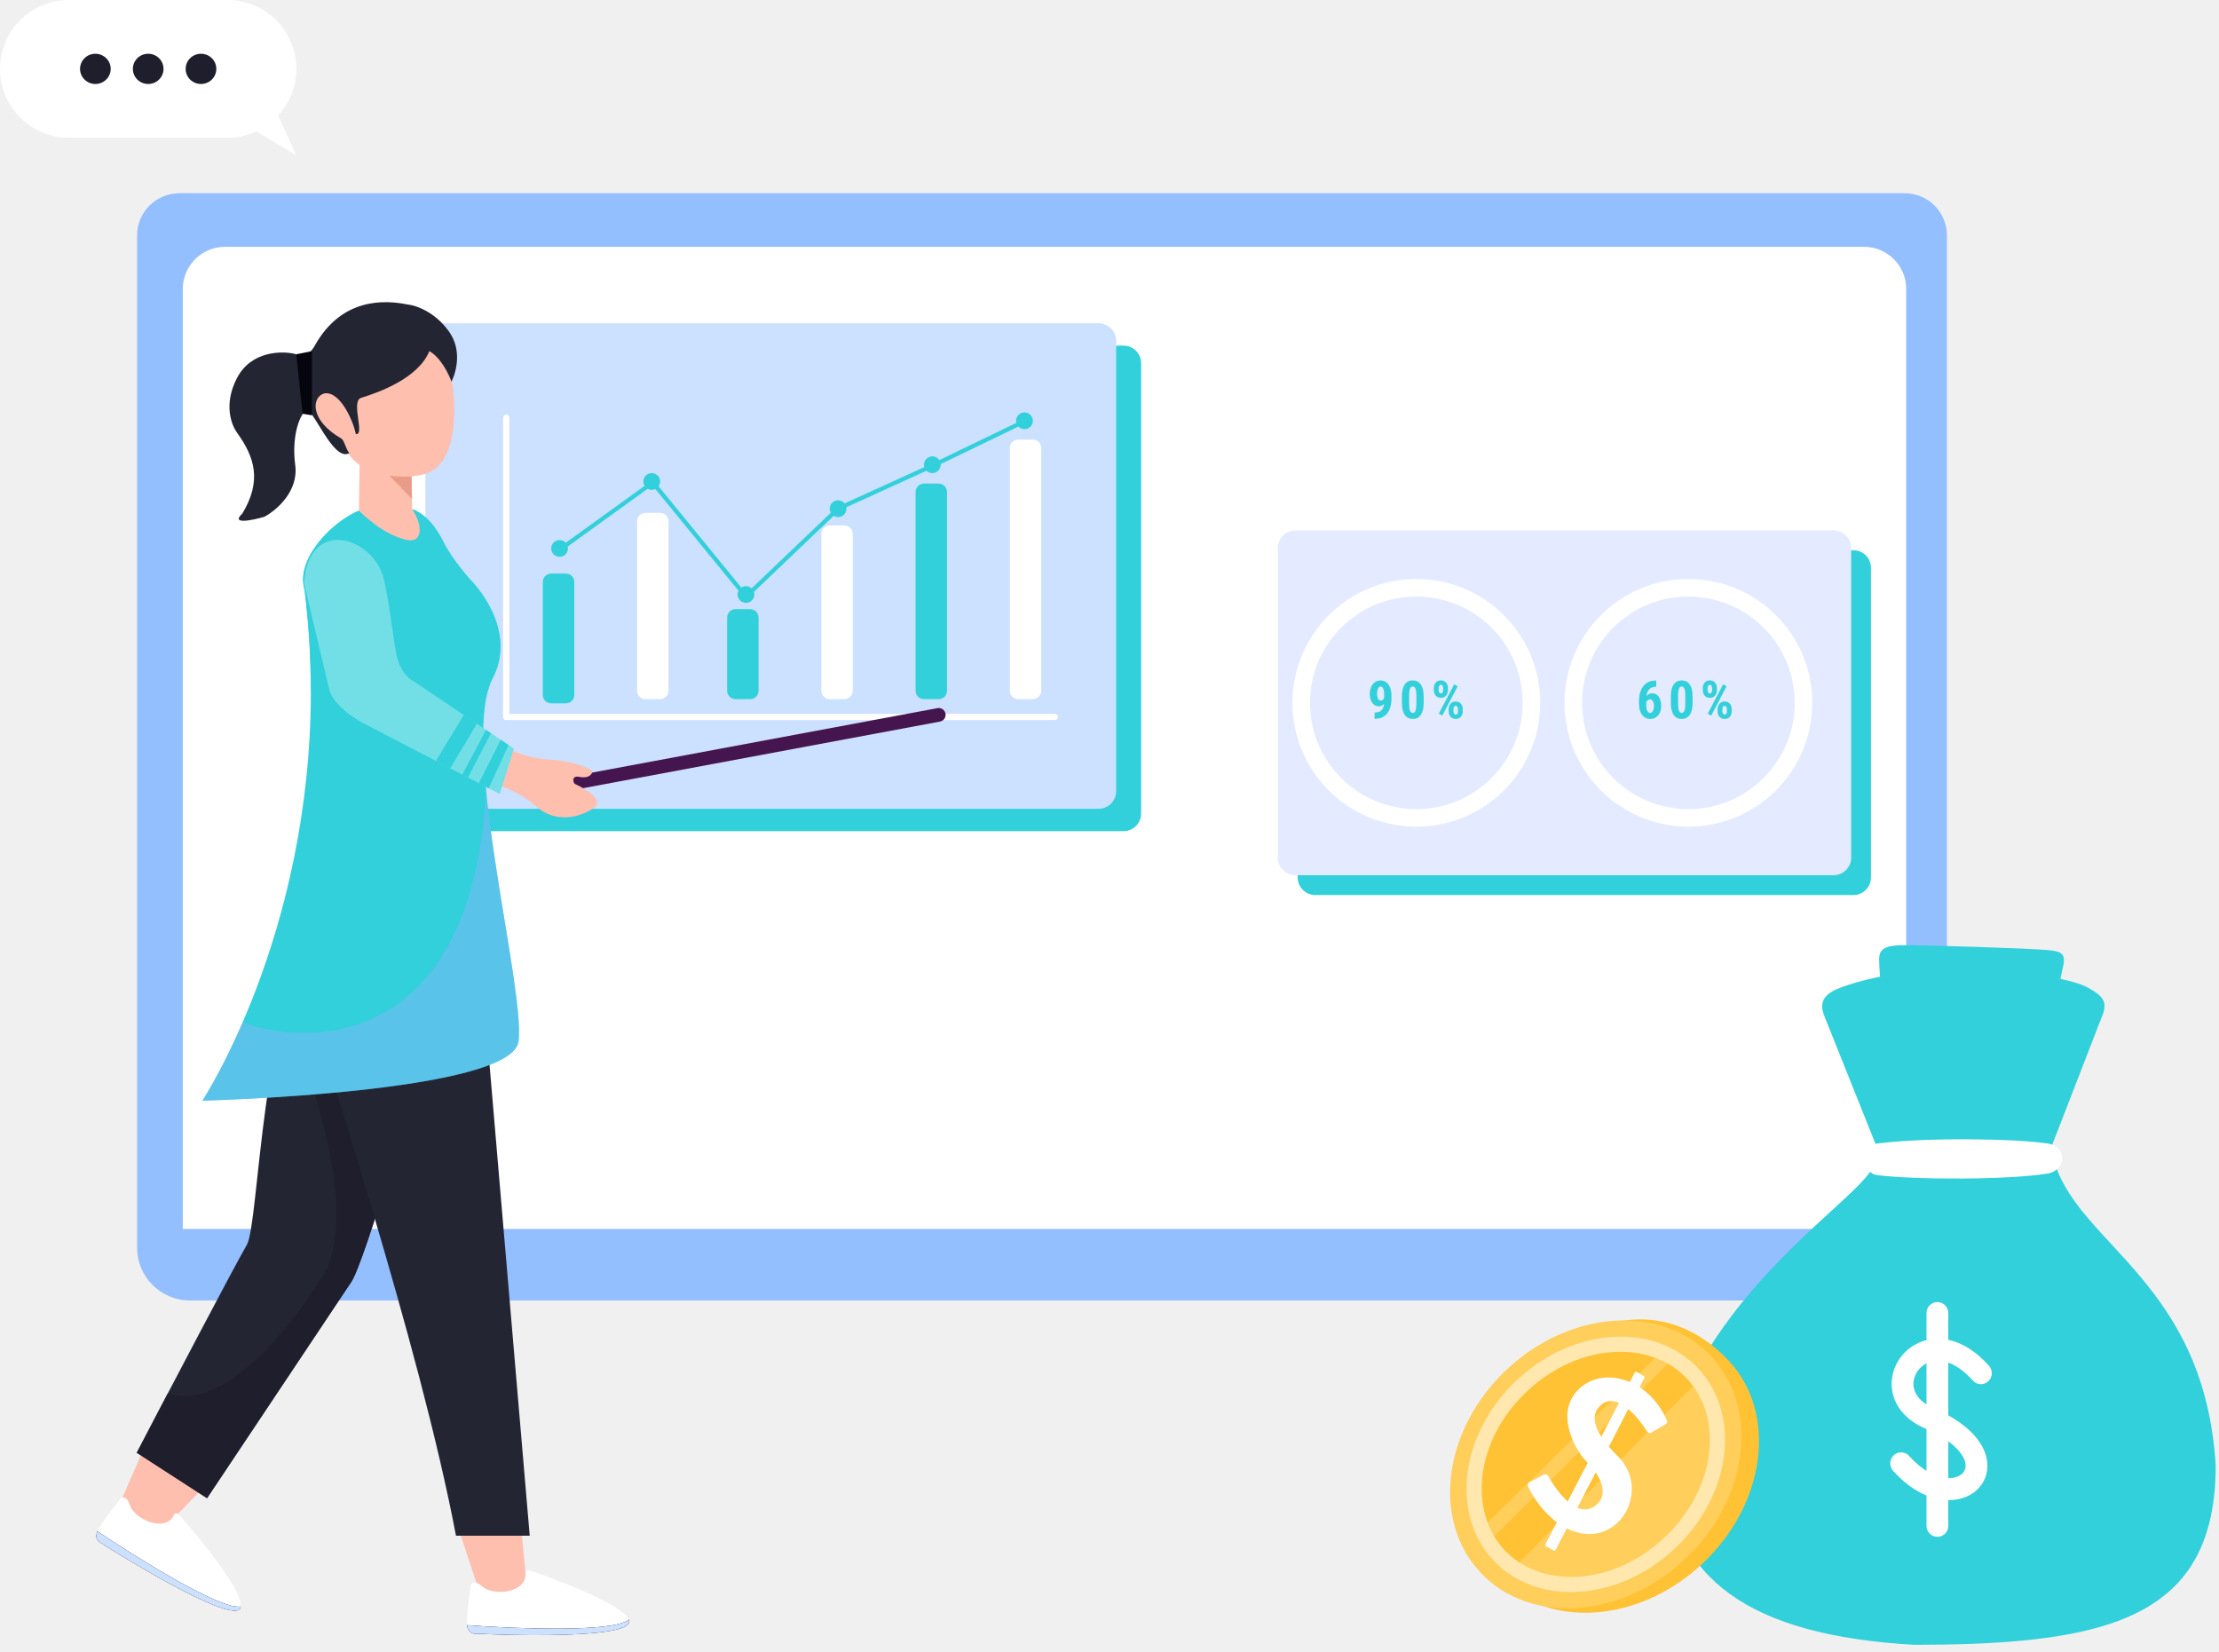
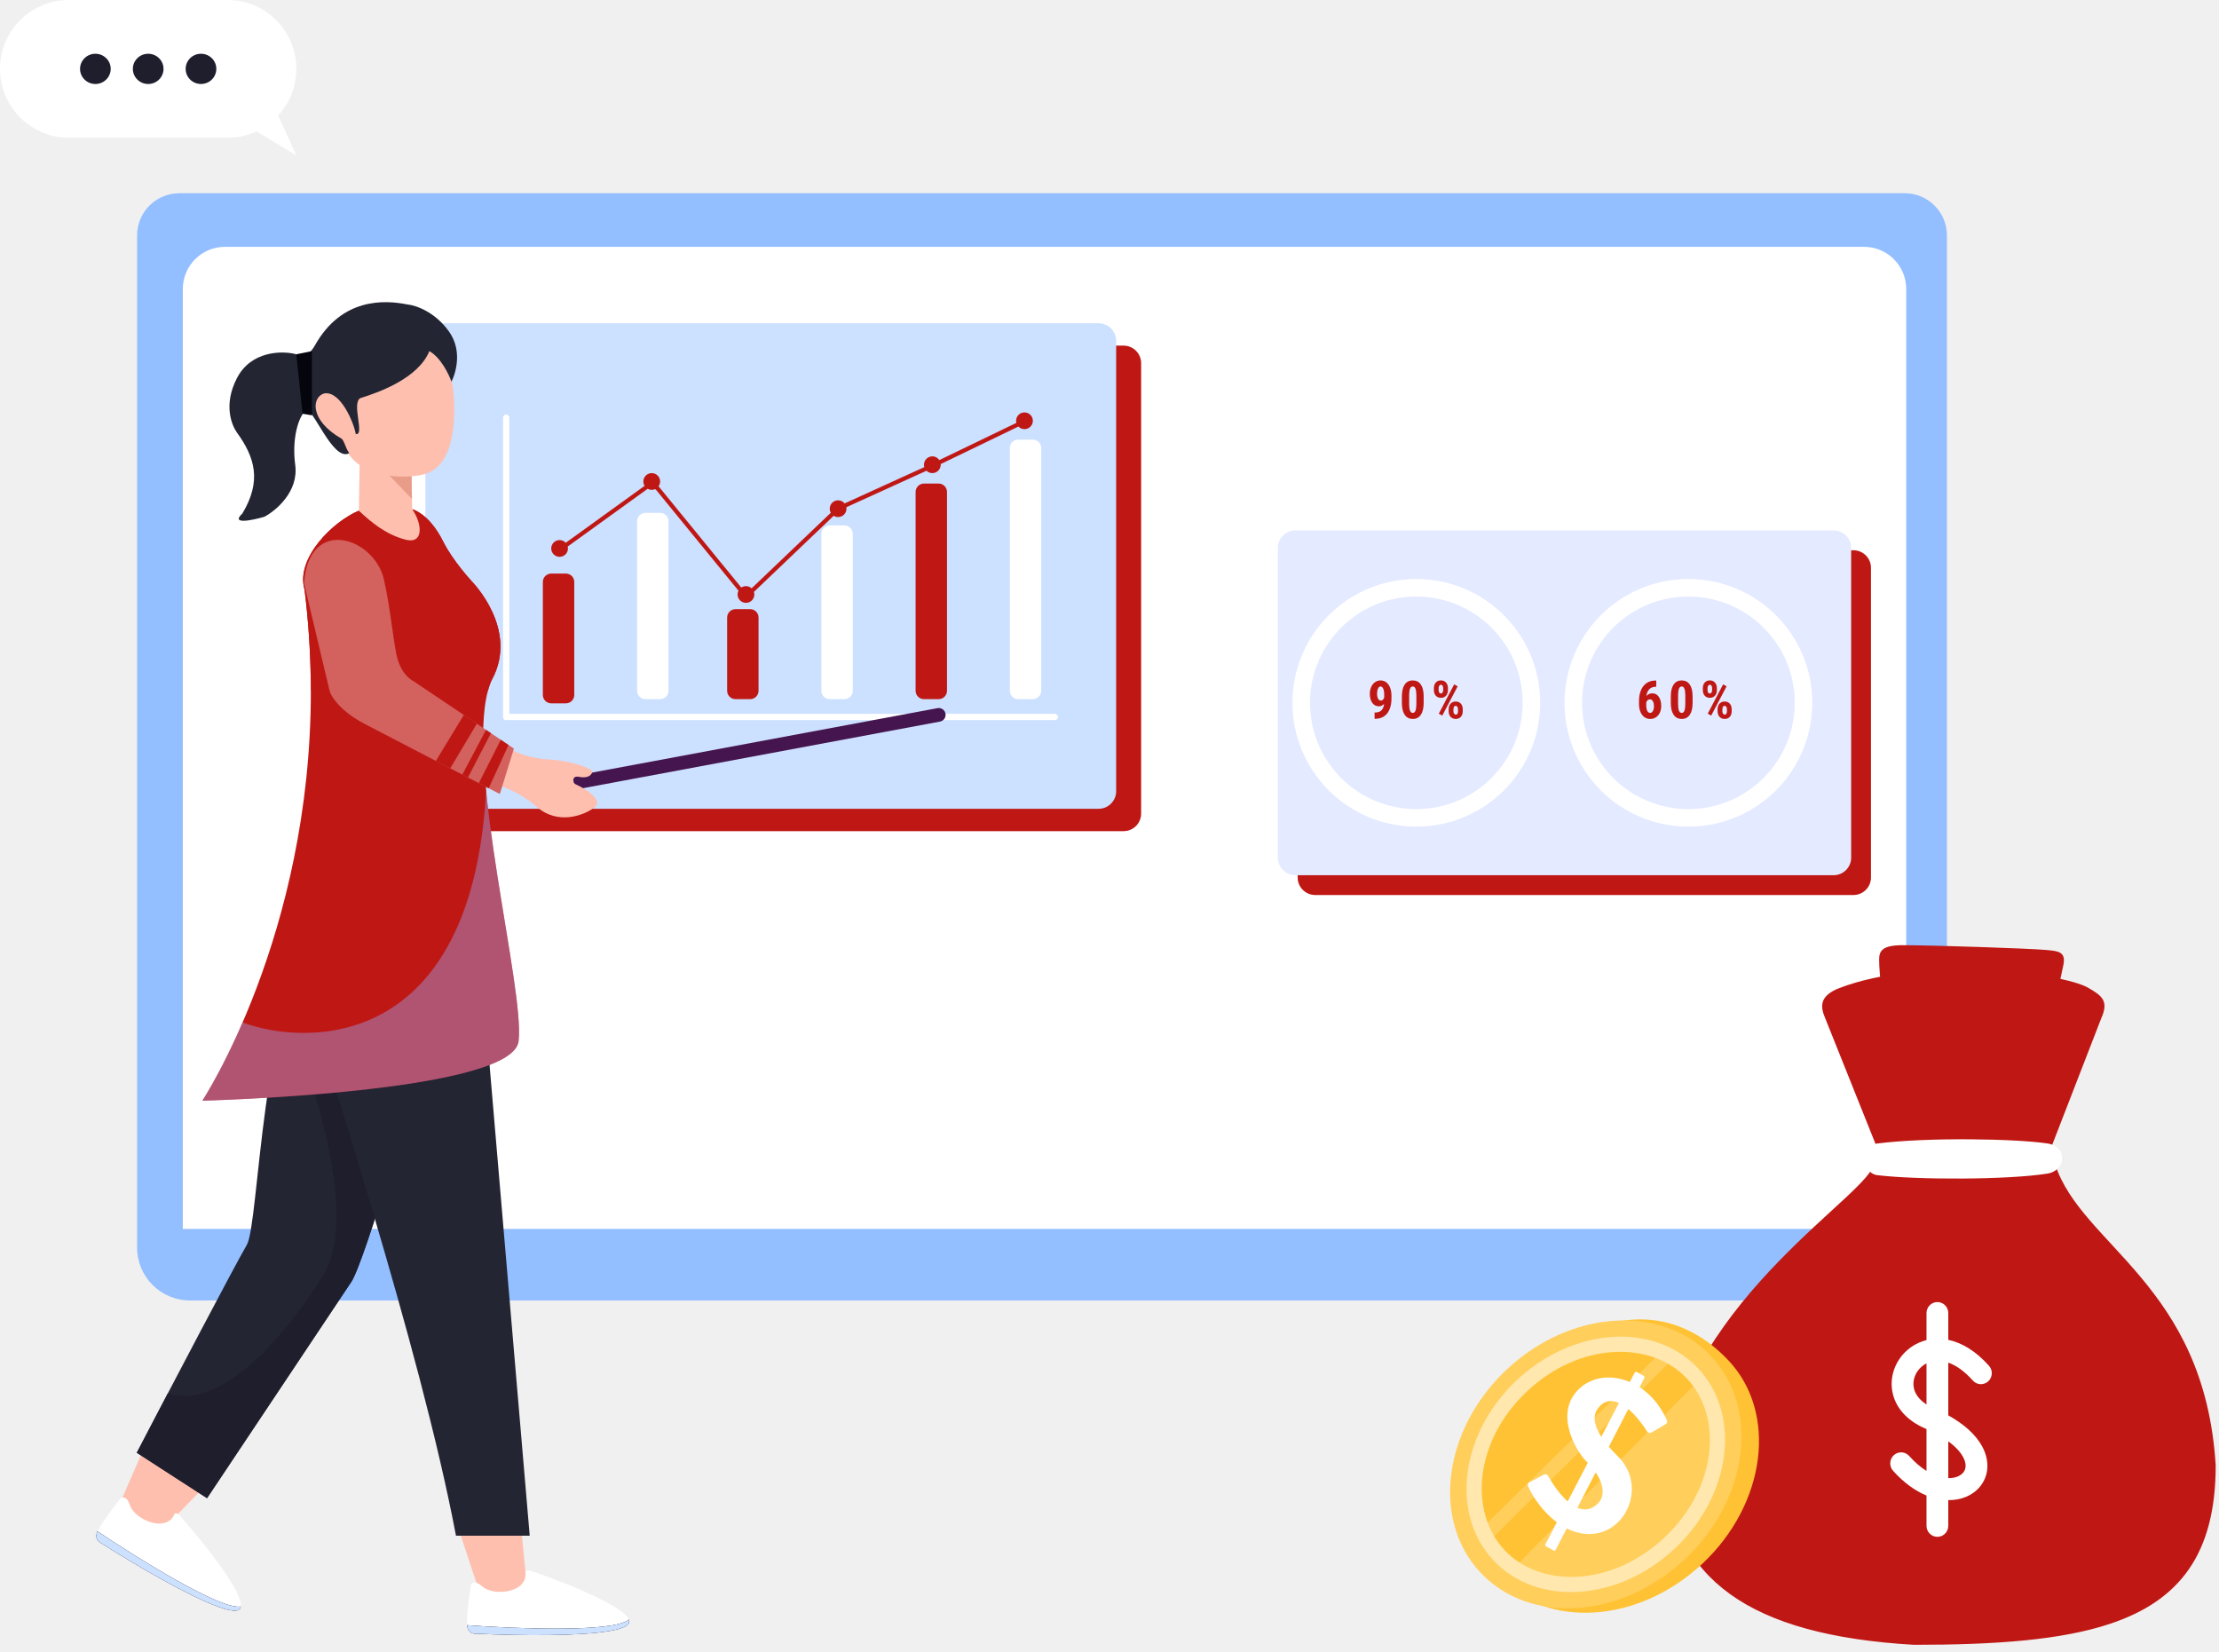
<svg xmlns="http://www.w3.org/2000/svg" width="336" height="250" viewBox="0 0 336 250" fill="none">
  <path d="M20.76 35.643C20.76 32.117 23.62 29.259 27.147 29.259H288.414C291.942 29.259 294.802 32.117 294.802 35.643V188.893C294.802 193.311 291.22 196.893 286.802 196.893H28.76C24.341 196.893 20.76 193.311 20.76 188.893V35.643Z" fill="#93BEFF" />
  <path d="M27.68 43.756C27.68 40.23 30.54 37.372 34.067 37.372H282.254C285.781 37.372 288.641 40.23 288.641 43.756V186.06H27.68V43.756Z" fill="white" />
-   <path d="M68.189 53.392C68.189 52.804 68.666 52.328 69.254 52.328H170.13C171.599 52.328 172.791 53.519 172.791 54.988V123.179C172.791 124.648 171.599 125.839 170.13 125.839H69.254C68.666 125.839 68.189 125.363 68.189 124.775V53.392Z" fill="#31D0DB" />
+   <path d="M68.189 53.392C68.189 52.804 68.666 52.328 69.254 52.328H170.13C171.599 52.328 172.791 53.519 172.791 54.988V123.179C172.791 124.648 171.599 125.839 170.13 125.839H69.254C68.666 125.839 68.189 125.363 68.189 124.775V53.392Z" fill="#BF1814" />
  <path d="M64.408 50.006C64.408 49.419 64.885 48.942 65.473 48.942H166.348C167.817 48.942 169.009 50.133 169.009 51.602V119.793C169.009 121.262 167.817 122.453 166.348 122.453H65.473C64.885 122.453 64.408 121.977 64.408 121.389V50.006Z" fill="#CCE0FF" />
  <path d="M76.173 63.232C76.173 62.97 76.386 62.757 76.648 62.757C76.911 62.757 77.124 62.97 77.124 63.232V108.547C77.124 108.81 76.911 109.023 76.648 109.023C76.386 109.023 76.173 108.81 76.173 108.547V63.232Z" fill="white" />
  <path d="M76.648 109.022C76.386 109.022 76.173 108.809 76.173 108.547C76.173 108.284 76.386 108.071 76.648 108.071H159.724C159.987 108.071 160.2 108.284 160.2 108.547C160.2 108.809 159.987 109.022 159.724 109.022H76.648Z" fill="white" />
-   <path d="M138.639 74.482C138.639 73.782 139.207 73.215 139.907 73.215H142.127C142.827 73.215 143.395 73.782 143.395 74.482V104.587C143.395 105.287 142.827 105.855 142.127 105.855H139.907C139.207 105.855 138.639 105.287 138.639 104.587V74.482Z" fill="#31D0DB" />
+   <path d="M138.639 74.482C138.639 73.782 139.207 73.215 139.907 73.215H142.127C142.827 73.215 143.395 73.782 143.395 74.482V104.587C143.395 105.287 142.827 105.855 142.127 105.855H139.907C139.207 105.855 138.639 105.287 138.639 104.587V74.482Z" fill="#BF1814" />
  <path d="M124.369 80.818C124.369 80.118 124.937 79.551 125.637 79.551H127.857C128.557 79.551 129.125 80.118 129.125 80.818V104.585C129.125 105.285 128.557 105.853 127.857 105.853H125.637C124.937 105.853 124.369 105.285 124.369 104.585V80.818Z" fill="white" />
-   <path d="M110.102 93.495C110.102 92.795 110.669 92.228 111.37 92.228H113.589C114.29 92.228 114.858 92.795 114.858 93.495V104.587C114.858 105.287 114.29 105.855 113.589 105.855H111.37C110.669 105.855 110.102 105.287 110.102 104.587V93.495Z" fill="#31D0DB" />
+   <path d="M110.102 93.495C110.102 92.795 110.669 92.228 111.37 92.228H113.589C114.29 92.228 114.858 92.795 114.858 93.495V104.587C114.858 105.287 114.29 105.855 113.589 105.855H111.37C110.669 105.855 110.102 105.287 110.102 104.587V93.495Z" fill="#BF1814" />
  <path d="M96.467 78.917C96.467 78.217 97.035 77.649 97.735 77.649H99.955C100.655 77.649 101.223 78.217 101.223 78.917V104.585C101.223 105.285 100.655 105.853 99.955 105.853H97.735C97.035 105.853 96.467 105.285 96.467 104.585V78.917Z" fill="white" />
-   <path d="M82.197 88.107C82.197 87.407 82.765 86.84 83.466 86.84H85.685C86.386 86.84 86.954 87.407 86.954 88.107V105.22C86.954 105.92 86.386 106.488 85.685 106.488H83.466C82.765 106.488 82.197 105.92 82.197 105.22V88.107Z" fill="#31D0DB" />
+   <path d="M82.197 88.107C82.197 87.407 82.765 86.84 83.466 86.84H85.685C86.386 86.84 86.954 87.407 86.954 88.107V105.22C86.954 105.92 86.386 106.488 85.685 106.488H83.466C82.765 106.488 82.197 105.92 82.197 105.22V88.107Z" fill="#BF1814" />
  <path d="M152.907 67.827C152.907 67.127 153.475 66.56 154.176 66.56H156.395C157.096 66.56 157.663 67.127 157.663 67.827V104.586C157.663 105.286 157.096 105.854 156.395 105.854H154.176C153.475 105.854 152.907 105.286 152.907 104.586V67.827Z" fill="white" />
-   <path d="M156.395 63.707C156.395 64.407 155.827 64.975 155.126 64.975C154.764 64.975 154.437 64.823 154.206 64.58L142.439 70.262C142.441 70.295 142.443 70.328 142.443 70.362C142.443 71.062 141.875 71.629 141.174 71.629C140.831 71.629 140.519 71.493 140.29 71.271L128.154 76.796C128.167 76.868 128.173 76.942 128.173 77.017C128.173 77.717 127.606 78.284 126.905 78.284C126.66 78.284 126.43 78.215 126.236 78.094L114.159 89.615C114.199 89.739 114.221 89.871 114.221 90.009C114.221 90.709 113.653 91.276 112.953 91.276C112.253 91.276 111.685 90.709 111.685 90.009C111.685 89.803 111.734 89.609 111.821 89.437L99.423 74.263C99.356 74.182 99.281 74.113 99.198 74.057C99.041 74.126 98.868 74.165 98.685 74.165C98.464 74.165 98.257 74.108 98.076 74.009C98.041 74.028 98.007 74.05 97.975 74.073L85.967 82.741C85.989 82.836 86.001 82.935 86.001 83.037C86.001 83.737 85.434 84.305 84.733 84.305C84.033 84.305 83.465 83.737 83.465 83.037C83.465 82.337 84.033 81.769 84.733 81.769C85.101 81.769 85.433 81.926 85.665 82.177L97.604 73.559C97.485 73.367 97.417 73.14 97.417 72.897C97.417 72.197 97.985 71.63 98.685 71.63C99.386 71.63 99.954 72.197 99.954 72.897C99.954 73.169 99.868 73.421 99.722 73.627L112.246 88.956C112.448 88.82 112.691 88.741 112.953 88.741C113.283 88.741 113.583 88.867 113.809 89.073L113.816 89.066L125.798 77.636C125.695 77.453 125.637 77.242 125.637 77.017C125.637 76.317 126.205 75.749 126.905 75.749C127.303 75.749 127.659 75.933 127.891 76.219L139.959 70.725C139.925 70.61 139.906 70.488 139.906 70.362C139.906 69.662 140.474 69.094 141.174 69.094C141.615 69.094 142.002 69.319 142.23 69.659L153.898 64.025C153.872 63.923 153.858 63.817 153.858 63.707C153.858 63.007 154.426 62.44 155.126 62.44C155.827 62.44 156.395 63.007 156.395 63.707Z" fill="#31D0DB" />
-   <path d="M196.492 132.85C196.492 134.32 197.684 135.51 199.154 135.51H280.641C282.111 135.51 283.303 134.32 283.303 132.85V85.969C283.303 84.499 282.111 83.309 280.641 83.309H199.154C197.684 83.309 196.492 84.499 196.492 85.969V132.85Z" fill="#31D0DB" />
+   <path d="M156.395 63.707C156.395 64.407 155.827 64.975 155.126 64.975C154.764 64.975 154.437 64.823 154.206 64.58L142.439 70.262C142.441 70.295 142.443 70.328 142.443 70.362C142.443 71.062 141.875 71.629 141.174 71.629C140.831 71.629 140.519 71.493 140.29 71.271L128.154 76.796C128.167 76.868 128.173 76.942 128.173 77.017C128.173 77.717 127.606 78.284 126.905 78.284C126.66 78.284 126.43 78.215 126.236 78.094L114.159 89.615C114.199 89.739 114.221 89.871 114.221 90.009C114.221 90.709 113.653 91.276 112.953 91.276C112.253 91.276 111.685 90.709 111.685 90.009C111.685 89.803 111.734 89.609 111.821 89.437L99.423 74.263C99.356 74.182 99.281 74.113 99.198 74.057C99.041 74.126 98.868 74.165 98.685 74.165C98.464 74.165 98.257 74.108 98.076 74.009C98.041 74.028 98.007 74.05 97.975 74.073L85.967 82.741C85.989 82.836 86.001 82.935 86.001 83.037C86.001 83.737 85.434 84.305 84.733 84.305C84.033 84.305 83.465 83.737 83.465 83.037C83.465 82.337 84.033 81.769 84.733 81.769C85.101 81.769 85.433 81.926 85.665 82.177L97.604 73.559C97.485 73.367 97.417 73.14 97.417 72.897C97.417 72.197 97.985 71.63 98.685 71.63C99.386 71.63 99.954 72.197 99.954 72.897C99.954 73.169 99.868 73.421 99.722 73.627L112.246 88.956C112.448 88.82 112.691 88.741 112.953 88.741C113.283 88.741 113.583 88.867 113.809 89.073L113.816 89.066L125.798 77.636C125.695 77.453 125.637 77.242 125.637 77.017C125.637 76.317 126.205 75.749 126.905 75.749C127.303 75.749 127.659 75.933 127.891 76.219L139.959 70.725C139.925 70.61 139.906 70.488 139.906 70.362C139.906 69.662 140.474 69.094 141.174 69.094C141.615 69.094 142.002 69.319 142.23 69.659L153.898 64.025C153.872 63.923 153.858 63.817 153.858 63.707C153.858 63.007 154.426 62.44 155.126 62.44C155.827 62.44 156.395 63.007 156.395 63.707Z" fill="#BF1814" />
+   <path d="M196.492 132.85C196.492 134.32 197.684 135.51 199.154 135.51H280.641C282.111 135.51 283.303 134.32 283.303 132.85V85.969C283.303 84.499 282.111 83.309 280.641 83.309H199.154C197.684 83.309 196.492 84.499 196.492 85.969V132.85Z" fill="#BF1814" />
  <path d="M193.492 129.85C193.492 131.32 194.684 132.51 196.154 132.51H277.641C279.111 132.51 280.303 131.32 280.303 129.85V82.969C280.303 81.499 279.111 80.309 277.641 80.309H196.154C194.684 80.309 193.492 81.499 193.492 82.969V129.85Z" fill="#E4EAFF" />
-   <path d="M209.576 106.577C209.342 106.816 209.086 106.936 208.808 106.936C208.377 106.936 208.036 106.763 207.787 106.418C207.54 106.069 207.417 105.606 207.417 105.026C207.417 104.652 207.487 104.311 207.627 104.002C207.767 103.69 207.962 103.448 208.212 103.277C208.464 103.105 208.745 103.02 209.054 103.02C209.374 103.02 209.658 103.115 209.908 103.304C210.157 103.494 210.351 103.767 210.489 104.122C210.626 104.476 210.695 104.878 210.695 105.33V105.732C210.695 106.698 210.482 107.454 210.056 107.999C209.632 108.542 209.031 108.819 208.251 108.829H208.138V107.879H208.212C208.643 107.876 208.967 107.764 209.183 107.544C209.401 107.323 209.532 107.001 209.576 106.577ZM209.089 106.071C209.302 106.071 209.47 105.925 209.592 105.634V105.128C209.592 104.756 209.541 104.465 209.44 104.255C209.339 104.042 209.207 103.935 209.046 103.935C208.888 103.935 208.759 104.041 208.66 104.251C208.564 104.459 208.516 104.713 208.516 105.015C208.516 105.342 208.567 105.601 208.668 105.79C208.769 105.977 208.91 106.071 209.089 106.071Z" fill="#31D0DB" />
-   <path d="M215.571 106.425C215.571 107.21 215.428 107.81 215.142 108.225C214.859 108.641 214.453 108.849 213.926 108.849C213.403 108.849 212.999 108.648 212.713 108.245C212.43 107.84 212.283 107.26 212.273 106.507V105.436C212.273 104.654 212.414 104.056 212.697 103.643C212.981 103.228 213.388 103.02 213.918 103.02C214.448 103.02 214.855 103.225 215.138 103.635C215.421 104.046 215.566 104.632 215.571 105.393V106.425ZM214.464 105.276C214.464 104.829 214.419 104.494 214.331 104.271C214.243 104.047 214.105 103.935 213.918 103.935C213.567 103.935 213.385 104.345 213.372 105.163V106.577C213.372 107.034 213.416 107.375 213.504 107.598C213.595 107.822 213.736 107.933 213.926 107.933C214.105 107.933 214.237 107.829 214.323 107.622C214.412 107.411 214.458 107.09 214.464 106.659V105.276Z" fill="#31D0DB" />
-   <path d="M217.119 104.189C217.119 103.843 217.214 103.561 217.403 103.343C217.596 103.125 217.854 103.016 218.179 103.016C218.504 103.016 218.763 103.124 218.955 103.339C219.15 103.552 219.248 103.841 219.248 104.204V104.489C219.248 104.839 219.151 105.121 218.959 105.334C218.767 105.547 218.509 105.654 218.187 105.654C217.867 105.654 217.609 105.547 217.411 105.334C217.216 105.121 217.119 104.832 217.119 104.465V104.189ZM217.836 104.489C217.836 104.645 217.869 104.769 217.934 104.863C218.001 104.954 218.086 104.999 218.187 104.999C218.291 104.999 218.373 104.951 218.433 104.855C218.495 104.759 218.526 104.633 218.526 104.477V104.189C218.526 104.038 218.495 103.915 218.433 103.819C218.37 103.72 218.286 103.67 218.179 103.67C218.075 103.67 217.992 103.72 217.93 103.819C217.867 103.915 217.836 104.042 217.836 104.2V104.489ZM219.357 107.38C219.357 107.029 219.454 106.747 219.649 106.534C219.844 106.319 220.101 106.211 220.421 106.211C220.743 106.211 221.002 106.317 221.197 106.531C221.392 106.741 221.489 107.031 221.489 107.399V107.684C221.489 108.032 221.394 108.314 221.205 108.529C221.015 108.742 220.756 108.849 220.429 108.849C220.099 108.849 219.838 108.741 219.645 108.526C219.453 108.31 219.357 108.024 219.357 107.668V107.38ZM220.078 107.684C220.078 107.829 220.112 107.951 220.179 108.05C220.249 108.149 220.333 108.198 220.429 108.198C220.645 108.198 220.758 108.044 220.768 107.735V107.38C220.768 107.227 220.736 107.103 220.671 107.01C220.608 106.914 220.525 106.866 220.421 106.866C220.192 106.866 220.078 107.064 220.078 107.462V107.684ZM218.386 108.346L217.863 108.05L220.191 103.616L220.717 103.912L218.386 108.346Z" fill="#31D0DB" />
-   <path d="M250.789 103.039V103.974H250.727C250.313 103.977 249.984 104.101 249.74 104.348C249.498 104.592 249.352 104.935 249.3 105.377C249.536 105.106 249.832 104.971 250.188 104.971C250.599 104.971 250.927 105.147 251.171 105.497C251.418 105.848 251.541 106.316 251.541 106.9C251.541 107.272 251.471 107.607 251.331 107.905C251.19 108.204 250.993 108.437 250.738 108.603C250.486 108.767 250.2 108.848 249.88 108.848C249.366 108.848 248.953 108.642 248.641 108.229C248.331 107.816 248.177 107.26 248.177 106.561V106.152C248.177 105.526 248.274 104.978 248.469 104.508C248.667 104.038 248.95 103.676 249.319 103.425C249.691 103.17 250.124 103.041 250.617 103.039H250.789ZM249.842 105.883C249.701 105.883 249.583 105.927 249.487 106.016C249.393 106.104 249.323 106.213 249.276 106.343V106.74C249.276 107.14 249.329 107.439 249.436 107.637C249.543 107.834 249.683 107.933 249.857 107.933C250.034 107.933 250.175 107.838 250.282 107.648C250.389 107.456 250.442 107.211 250.442 106.912C250.442 106.608 250.386 106.361 250.274 106.172C250.165 105.979 250.021 105.883 249.842 105.883Z" fill="#31D0DB" />
-   <path d="M256.293 106.426C256.293 107.21 256.15 107.81 255.864 108.226C255.581 108.642 255.175 108.849 254.648 108.849C254.125 108.849 253.721 108.648 253.435 108.245C253.152 107.84 253.005 107.261 252.995 106.508V105.436C252.995 104.654 253.136 104.057 253.42 103.644C253.703 103.228 254.11 103.02 254.64 103.02C255.17 103.02 255.577 103.225 255.86 103.636C256.144 104.046 256.288 104.632 256.293 105.393V106.426ZM255.186 105.276C255.186 104.83 255.142 104.494 255.053 104.271C254.965 104.048 254.827 103.936 254.64 103.936C254.289 103.936 254.107 104.345 254.094 105.163V106.578C254.094 107.035 254.138 107.375 254.227 107.599C254.318 107.822 254.458 107.934 254.648 107.934C254.827 107.934 254.96 107.83 255.045 107.622C255.134 107.412 255.181 107.091 255.186 106.66V105.276Z" fill="#31D0DB" />
-   <path d="M257.84 104.188C257.84 103.843 257.935 103.561 258.125 103.343C258.317 103.124 258.576 103.015 258.901 103.015C259.225 103.015 259.484 103.123 259.676 103.339C259.871 103.552 259.969 103.84 259.969 104.204V104.488C259.969 104.839 259.873 105.121 259.68 105.334C259.488 105.547 259.231 105.653 258.908 105.653C258.589 105.653 258.33 105.547 258.132 105.334C257.938 105.121 257.84 104.831 257.84 104.465V104.188ZM258.557 104.488C258.557 104.644 258.59 104.769 258.655 104.862C258.722 104.953 258.807 104.999 258.908 104.999C259.012 104.999 259.094 104.951 259.154 104.855C259.216 104.758 259.248 104.632 259.248 104.477V104.188C259.248 104.038 259.216 103.914 259.154 103.818C259.092 103.719 259.007 103.67 258.901 103.67C258.797 103.67 258.713 103.719 258.651 103.818C258.589 103.914 258.557 104.041 258.557 104.2V104.488ZM260.078 107.379C260.078 107.029 260.175 106.747 260.37 106.534C260.565 106.318 260.823 106.211 261.142 106.211C261.465 106.211 261.723 106.317 261.918 106.53C262.113 106.74 262.211 107.03 262.211 107.399V107.683C262.211 108.031 262.116 108.313 261.926 108.529C261.736 108.742 261.478 108.848 261.15 108.848C260.82 108.848 260.559 108.741 260.366 108.525C260.174 108.309 260.078 108.024 260.078 107.668V107.379ZM260.799 107.683C260.799 107.829 260.833 107.951 260.901 108.05C260.971 108.148 261.054 108.198 261.15 108.198C261.366 108.198 261.479 108.043 261.489 107.734V107.379C261.489 107.226 261.457 107.103 261.392 107.009C261.329 106.913 261.246 106.865 261.142 106.865C260.914 106.865 260.799 107.064 260.799 107.461V107.683ZM259.107 108.346L258.585 108.05L260.912 103.615L261.439 103.912L259.107 108.346Z" fill="#31D0DB" />
+   <path d="M209.576 106.577C209.342 106.816 209.086 106.936 208.808 106.936C208.377 106.936 208.036 106.763 207.787 106.418C207.54 106.069 207.417 105.606 207.417 105.026C207.417 104.652 207.487 104.311 207.627 104.002C207.767 103.69 207.962 103.448 208.212 103.277C208.464 103.105 208.745 103.02 209.054 103.02C209.374 103.02 209.658 103.115 209.908 103.304C210.157 103.494 210.351 103.767 210.489 104.122C210.626 104.476 210.695 104.878 210.695 105.33V105.732C210.695 106.698 210.482 107.454 210.056 107.999C209.632 108.542 209.031 108.819 208.251 108.829H208.138V107.879H208.212C208.643 107.876 208.967 107.764 209.183 107.544C209.401 107.323 209.532 107.001 209.576 106.577ZM209.089 106.071C209.302 106.071 209.47 105.925 209.592 105.634V105.128C209.592 104.756 209.541 104.465 209.44 104.255C209.339 104.042 209.207 103.935 209.046 103.935C208.888 103.935 208.759 104.041 208.66 104.251C208.564 104.459 208.516 104.713 208.516 105.015C208.516 105.342 208.567 105.601 208.668 105.79C208.769 105.977 208.91 106.071 209.089 106.071Z" fill="#BF1814" />
+   <path d="M215.571 106.425C215.571 107.21 215.428 107.81 215.142 108.225C214.859 108.641 214.453 108.849 213.926 108.849C213.403 108.849 212.999 108.648 212.713 108.245C212.43 107.84 212.283 107.26 212.273 106.507V105.436C212.273 104.654 212.414 104.056 212.697 103.643C212.981 103.228 213.388 103.02 213.918 103.02C214.448 103.02 214.855 103.225 215.138 103.635C215.421 104.046 215.566 104.632 215.571 105.393V106.425ZM214.464 105.276C214.464 104.829 214.419 104.494 214.331 104.271C214.243 104.047 214.105 103.935 213.918 103.935C213.567 103.935 213.385 104.345 213.372 105.163V106.577C213.372 107.034 213.416 107.375 213.504 107.598C213.595 107.822 213.736 107.933 213.926 107.933C214.105 107.933 214.237 107.829 214.323 107.622C214.412 107.411 214.458 107.09 214.464 106.659V105.276Z" fill="#BF1814" />
+   <path d="M217.119 104.189C217.119 103.843 217.214 103.561 217.403 103.343C217.596 103.125 217.854 103.016 218.179 103.016C218.504 103.016 218.763 103.124 218.955 103.339C219.15 103.552 219.248 103.841 219.248 104.204V104.489C219.248 104.839 219.151 105.121 218.959 105.334C218.767 105.547 218.509 105.654 218.187 105.654C217.867 105.654 217.609 105.547 217.411 105.334C217.216 105.121 217.119 104.832 217.119 104.465V104.189ZM217.836 104.489C217.836 104.645 217.869 104.769 217.934 104.863C218.001 104.954 218.086 104.999 218.187 104.999C218.291 104.999 218.373 104.951 218.433 104.855C218.495 104.759 218.526 104.633 218.526 104.477V104.189C218.526 104.038 218.495 103.915 218.433 103.819C218.37 103.72 218.286 103.67 218.179 103.67C218.075 103.67 217.992 103.72 217.93 103.819C217.867 103.915 217.836 104.042 217.836 104.2V104.489ZM219.357 107.38C219.357 107.029 219.454 106.747 219.649 106.534C219.844 106.319 220.101 106.211 220.421 106.211C220.743 106.211 221.002 106.317 221.197 106.531C221.392 106.741 221.489 107.031 221.489 107.399V107.684C221.489 108.032 221.394 108.314 221.205 108.529C221.015 108.742 220.756 108.849 220.429 108.849C220.099 108.849 219.838 108.741 219.645 108.526C219.453 108.31 219.357 108.024 219.357 107.668V107.38ZM220.078 107.684C220.078 107.829 220.112 107.951 220.179 108.05C220.249 108.149 220.333 108.198 220.429 108.198C220.645 108.198 220.758 108.044 220.768 107.735V107.38C220.768 107.227 220.736 107.103 220.671 107.01C220.608 106.914 220.525 106.866 220.421 106.866C220.192 106.866 220.078 107.064 220.078 107.462V107.684ZM218.386 108.346L217.863 108.05L220.191 103.616L220.717 103.912L218.386 108.346Z" fill="#BF1814" />
+   <path d="M250.789 103.039V103.974H250.727C250.313 103.977 249.984 104.101 249.74 104.348C249.498 104.592 249.352 104.935 249.3 105.377C249.536 105.106 249.832 104.971 250.188 104.971C250.599 104.971 250.927 105.147 251.171 105.497C251.418 105.848 251.541 106.316 251.541 106.9C251.541 107.272 251.471 107.607 251.331 107.905C251.19 108.204 250.993 108.437 250.738 108.603C250.486 108.767 250.2 108.848 249.88 108.848C249.366 108.848 248.953 108.642 248.641 108.229C248.331 107.816 248.177 107.26 248.177 106.561V106.152C248.177 105.526 248.274 104.978 248.469 104.508C248.667 104.038 248.95 103.676 249.319 103.425C249.691 103.17 250.124 103.041 250.617 103.039H250.789ZM249.842 105.883C249.701 105.883 249.583 105.927 249.487 106.016C249.393 106.104 249.323 106.213 249.276 106.343V106.74C249.276 107.14 249.329 107.439 249.436 107.637C249.543 107.834 249.683 107.933 249.857 107.933C250.034 107.933 250.175 107.838 250.282 107.648C250.389 107.456 250.442 107.211 250.442 106.912C250.442 106.608 250.386 106.361 250.274 106.172C250.165 105.979 250.021 105.883 249.842 105.883Z" fill="#BF1814" />
+   <path d="M256.293 106.426C256.293 107.21 256.15 107.81 255.864 108.226C255.581 108.642 255.175 108.849 254.648 108.849C254.125 108.849 253.721 108.648 253.435 108.245C253.152 107.84 253.005 107.261 252.995 106.508V105.436C252.995 104.654 253.136 104.057 253.42 103.644C253.703 103.228 254.11 103.02 254.64 103.02C255.17 103.02 255.577 103.225 255.86 103.636C256.144 104.046 256.288 104.632 256.293 105.393V106.426ZM255.186 105.276C255.186 104.83 255.142 104.494 255.053 104.271C254.965 104.048 254.827 103.936 254.64 103.936C254.289 103.936 254.107 104.345 254.094 105.163V106.578C254.094 107.035 254.138 107.375 254.227 107.599C254.318 107.822 254.458 107.934 254.648 107.934C254.827 107.934 254.96 107.83 255.045 107.622C255.134 107.412 255.181 107.091 255.186 106.66V105.276Z" fill="#BF1814" />
+   <path d="M257.84 104.188C257.84 103.843 257.935 103.561 258.125 103.343C258.317 103.124 258.576 103.015 258.901 103.015C259.225 103.015 259.484 103.123 259.676 103.339C259.871 103.552 259.969 103.84 259.969 104.204V104.488C259.969 104.839 259.873 105.121 259.68 105.334C259.488 105.547 259.231 105.653 258.908 105.653C258.589 105.653 258.33 105.547 258.132 105.334C257.938 105.121 257.84 104.831 257.84 104.465V104.188ZM258.557 104.488C258.557 104.644 258.59 104.769 258.655 104.862C258.722 104.953 258.807 104.999 258.908 104.999C259.012 104.999 259.094 104.951 259.154 104.855C259.216 104.758 259.248 104.632 259.248 104.477V104.188C259.248 104.038 259.216 103.914 259.154 103.818C259.092 103.719 259.007 103.67 258.901 103.67C258.797 103.67 258.713 103.719 258.651 103.818C258.589 103.914 258.557 104.041 258.557 104.2V104.488ZM260.078 107.379C260.078 107.029 260.175 106.747 260.37 106.534C260.565 106.318 260.823 106.211 261.142 106.211C261.465 106.211 261.723 106.317 261.918 106.53C262.113 106.74 262.211 107.03 262.211 107.399V107.683C262.211 108.031 262.116 108.313 261.926 108.529C261.736 108.742 261.478 108.848 261.15 108.848C260.82 108.848 260.559 108.741 260.366 108.525C260.174 108.309 260.078 108.024 260.078 107.668V107.379ZM260.799 107.683C260.799 107.829 260.833 107.951 260.901 108.05C260.971 108.148 261.054 108.198 261.15 108.198C261.366 108.198 261.479 108.043 261.489 107.734V107.379C261.489 107.226 261.457 107.103 261.392 107.009C261.329 106.913 261.246 106.865 261.142 106.865C260.914 106.865 260.799 107.064 260.799 107.461V107.683ZM259.107 108.346L258.585 108.05L260.912 103.615L261.439 103.912L259.107 108.346Z" fill="#BF1814" />
  <path fill-rule="evenodd" clip-rule="evenodd" d="M255.656 90.321C264.547 90.321 271.755 97.524 271.755 106.41C271.755 115.295 264.547 122.499 255.656 122.499C246.765 122.499 239.558 115.295 239.558 106.41C239.558 97.524 246.765 90.321 255.656 90.321ZM255.656 87.661C266.017 87.661 274.416 96.055 274.416 106.41C274.416 116.764 266.017 125.158 255.656 125.158C245.296 125.158 236.896 116.764 236.896 106.41C236.896 96.055 245.296 87.661 255.656 87.661Z" fill="white" />
  <path fill-rule="evenodd" clip-rule="evenodd" d="M214.459 90.321C223.35 90.321 230.558 97.524 230.558 106.41C230.558 115.295 223.35 122.499 214.459 122.499C205.568 122.499 198.361 115.295 198.361 106.41C198.361 97.524 205.568 90.321 214.459 90.321ZM214.459 87.661C224.82 87.661 233.219 96.055 233.219 106.41C233.219 116.764 224.82 125.158 214.459 125.158C204.098 125.158 195.699 116.764 195.699 106.41C195.699 96.055 204.098 87.661 214.459 87.661Z" fill="white" />
-   <path d="M278.53 149.588C275.406 150.789 275.646 152.47 276.367 154.151L284.057 173.364H310.73L318.179 154.151C319.381 151.51 318.179 150.718 316.257 149.588C312.172 147.187 291.025 144.786 278.53 149.588Z" fill="#31D0DB" />
-   <path d="M284.538 145.265C284.538 149.828 286.941 165.919 289.584 172.883H306.405C307.606 170.962 310.436 155.112 312.412 146.226C312.893 144.065 311.691 143.999 309.769 143.824C307.126 143.584 292.467 143.104 288.142 143.104C285.066 143.104 284.538 143.927 284.538 145.265Z" fill="#31D0DB" />
-   <path d="M310.73 176.484C314.815 188.972 333.318 194.736 335 221.873C335 235.045 329.682 241.921 319.381 245.364C312.027 247.822 302.134 248.53 289.824 248.53C265.073 247.089 253.539 238.684 252.578 221.873C256.182 196.657 284.057 180.807 284.057 176.484H310.73Z" fill="#31D0DB" stroke="#31D0DB" />
-   <path d="M335 221.873C333.318 194.736 314.815 188.972 310.729 176.484C304.001 190.413 264.352 206.984 287.661 235.802C291.74 240.845 306.885 249.364 319.38 245.364C329.682 241.921 335 235.045 335 221.873Z" fill="#31D0DB" />
+   <path d="M278.53 149.588C275.406 150.789 275.646 152.47 276.367 154.151L284.057 173.364H310.73L318.179 154.151C319.381 151.51 318.179 150.718 316.257 149.588C312.172 147.187 291.025 144.786 278.53 149.588Z" fill="#BF1814" />
+   <path d="M284.538 145.265C284.538 149.828 286.941 165.919 289.584 172.883H306.405C307.606 170.962 310.436 155.112 312.412 146.226C312.893 144.065 311.691 143.999 309.769 143.824C307.126 143.584 292.467 143.104 288.142 143.104C285.066 143.104 284.538 143.927 284.538 145.265Z" fill="#BF1814" />
+   <path d="M310.73 176.484C314.815 188.972 333.318 194.736 335 221.873C335 235.045 329.682 241.921 319.381 245.364C312.027 247.822 302.134 248.53 289.824 248.53C265.073 247.089 253.539 238.684 252.578 221.873C256.182 196.657 284.057 180.807 284.057 176.484H310.73Z" fill="#BF1814" stroke="#BF1814" />
+   <path d="M335 221.873C333.318 194.736 314.815 188.972 310.729 176.484C304.001 190.413 264.352 206.984 287.661 235.802C291.74 240.845 306.885 249.364 319.38 245.364C329.682 241.921 335 235.045 335 221.873Z" fill="#BF1814" />
  <path fill-rule="evenodd" clip-rule="evenodd" d="M295.006 198.804C295.006 197.883 294.269 197.137 293.359 197.137C292.448 197.137 291.711 197.883 291.711 198.804V202.897C290.255 203.256 289.007 204.06 288.091 205.126C286.75 206.688 286.099 208.852 286.606 211.002C287.122 213.191 288.768 215.089 291.483 216.262C291.56 216.296 291.636 216.329 291.711 216.362V222.7C290.871 222.179 289.984 221.444 289.089 220.441C288.48 219.758 287.438 219.704 286.762 220.32C286.087 220.937 286.033 221.99 286.643 222.674C288.272 224.5 290.008 225.729 291.711 226.425V231.014C291.711 231.934 292.448 232.68 293.359 232.68C294.269 232.68 295.006 231.934 295.006 231.014V227.125C296.919 227.145 298.665 226.453 299.788 225.105C301.186 223.427 301.313 221.099 300.097 218.916C299.172 217.255 297.491 215.674 295.006 214.29V206.306C296.104 206.69 297.376 207.506 298.726 209.019C299.336 209.702 300.378 209.756 301.054 209.14C301.729 208.523 301.783 207.47 301.173 206.787C299.183 204.558 297.068 203.285 295.006 202.856V198.804ZM291.711 206.423C291.268 206.647 290.887 206.952 290.58 207.31C289.864 208.144 289.575 209.226 289.812 210.229C289.992 210.993 290.521 211.881 291.711 212.639V206.423ZM295.006 218.22V223.794C296.136 223.818 296.895 223.406 297.267 222.959C297.646 222.504 297.875 221.716 297.225 220.551C296.84 219.858 296.141 219.052 295.006 218.22Z" fill="white" />
  <path d="M310.01 173.123C305.204 172.403 291.988 172.167 284.298 173.123C281.655 173.451 281.895 177.687 284.298 177.927C290.306 178.647 304.003 178.647 310.01 177.687C312.869 177.23 313.134 173.59 310.01 173.123Z" fill="white" />
  <path d="M257.801 236.724C248.173 245.787 234.318 246.717 226.855 238.8C219.392 230.881 220.944 217.392 230.572 208.328C243.093 196.541 254.257 198.058 261.721 205.976C269.184 213.893 267.429 227.66 257.801 236.724Z" fill="#FFC234" />
  <path d="M255.146 236.048C245.518 245.111 231.663 246.041 224.2 238.123C216.737 230.205 218.492 216.438 228.12 207.374C237.749 198.311 251.602 197.381 259.066 205.299C266.529 213.217 264.774 226.984 255.146 236.048Z" fill="#FFCE5B" />
  <path d="M253.456 205.592L225.712 233.143L229.511 237.117L257.079 209.124L253.456 205.592Z" fill="#FFC234" />
  <path d="M251.159 205.062L224.563 231.201C219.615 224.843 228.539 211.862 231.278 209.831C239.337 202.06 247.89 203.414 251.159 205.062Z" fill="#FFC234" />
  <path fill-rule="evenodd" clip-rule="evenodd" d="M227.834 234.702C233.314 240.516 244.109 240.239 252.05 232.763C259.991 225.288 260.912 214.534 255.432 208.72C249.951 202.906 239.156 203.183 231.216 210.659C223.275 218.134 222.354 228.888 227.834 234.702ZM226.162 236.275C232.785 243.302 245.082 242.478 253.626 234.434C262.17 226.39 263.728 214.173 257.104 207.146C250.481 200.119 238.185 200.943 229.641 208.987C221.096 217.031 219.539 229.249 226.162 236.275Z" fill="#FFE7AD" />
  <path fill-rule="evenodd" clip-rule="evenodd" d="M248.897 208.327L247.837 207.721C247.727 207.658 247.589 207.7 247.529 207.814L246.788 209.237C243.853 207.994 240.653 208.445 238.694 210.712C235.29 214.65 239.21 220.286 239.992 221.024C240.143 221.175 240.287 221.322 240.424 221.468L237.378 227.321C236.175 226.265 235.114 224.708 234.401 223.432C234.28 223.217 234.016 223.135 233.8 223.249L231.569 224.419C231.357 224.53 231.265 224.791 231.367 225.01C232.813 228.112 234.849 229.797 235.735 230.479L234.002 233.811C233.944 233.922 233.985 234.06 234.093 234.118L235.257 234.751C235.366 234.811 235.504 234.767 235.562 234.654L237.233 231.413C244.871 235.145 250.267 225.681 244.97 220.486C244.449 219.975 243.999 219.495 243.613 219.045L246.558 213.334C247.688 214.285 248.717 215.631 249.417 216.744C249.546 216.949 249.807 217.02 250.017 216.902C250.717 216.509 251.706 215.943 252.248 215.605C252.426 215.493 252.493 215.266 252.408 215.072C251.433 212.807 249.944 211.116 248.266 210.025L248.984 208.631C249.04 208.522 249.003 208.387 248.897 208.327ZM242.028 213.139C242.948 211.994 244.047 211.919 245.14 212.407L242.471 217.533C240.87 215.046 241.538 213.748 242.028 213.139ZM238.847 228.284L241.612 222.926C243.325 225.437 242.578 226.974 242.056 227.525C241.018 228.627 239.91 228.732 238.847 228.284Z" fill="white" />
  <path d="M10.435 0C4.672 0 0 4.669 0 10.429C0 16.189 4.672 20.858 10.435 20.858H34.442C36.013 20.858 37.502 20.511 38.839 19.89L44.876 23.529L42.121 17.49C43.832 15.632 44.877 13.153 44.877 10.429C44.877 4.669 40.205 0 34.442 0H10.435Z" fill="white" />
  <path d="M16.764 10.428C16.764 11.692 15.724 12.717 14.442 12.717C13.16 12.717 12.121 11.692 12.121 10.428C12.121 9.164 13.16 8.139 14.442 8.139C15.724 8.139 16.764 9.164 16.764 10.428Z" fill="#1E1E2D" />
  <path d="M24.76 10.428C24.76 11.692 23.72 12.717 22.439 12.717C21.157 12.717 20.117 11.692 20.117 10.428C20.117 9.164 21.157 8.139 22.439 8.139C23.72 8.139 24.76 9.164 24.76 10.428Z" fill="#1E1E2D" />
  <path d="M30.433 12.717C31.715 12.717 32.755 11.692 32.755 10.428C32.755 9.164 31.715 8.139 30.433 8.139C29.151 8.139 28.112 9.164 28.112 10.428C28.112 11.692 29.151 12.717 30.433 12.717Z" fill="#1E1E2D" />
  <path d="M79.949 241.754L79.001 232.271H69.698L72.837 241.754H79.949Z" fill="#FEBFAE" />
  <path d="M22.105 234.173L31.351 224.695L22.105 218.535L16.652 231.093L22.105 234.173Z" fill="#FEBFAE" />
  <path d="M70.721 246.057C70.825 247.239 71.711 247.406 72.14 247.342C73.653 247.419 75.546 247.489 77.594 247.53C84.44 247.667 93.021 247.478 94.917 246.103C95.261 245.853 95.344 245.551 95.215 245.212C94.86 244.279 92.906 243.064 90.411 241.853C87.334 240.359 83.433 238.872 80.694 237.932C80.27 237.758 79.451 237.56 79.569 238.169C79.62 238.814 79.424 239.345 79.07 239.767C77.773 241.31 74.345 241.389 73.016 240.186C71.881 239.157 71.385 239.685 71.278 240.077C71.049 241.578 70.617 244.875 70.721 246.057Z" fill="white" />
  <path d="M70.722 246.057C70.826 247.239 71.711 247.406 72.141 247.342C73.653 247.418 75.546 247.489 77.595 247.53C84.441 247.667 93.022 247.478 94.917 246.103C95.262 245.852 95.345 245.551 95.215 245.211C92.969 247.196 77.95 246.602 70.722 246.057Z" fill="#C4C4C4" />
  <path d="M70.722 246.057C70.826 247.239 71.711 247.406 72.141 247.342C73.653 247.418 75.546 247.489 77.595 247.53C84.441 247.667 93.022 247.478 94.917 246.103C95.262 245.852 95.345 245.551 95.215 245.211C92.969 247.196 77.95 246.602 70.722 246.057Z" fill="#0C1229" />
  <path d="M70.722 246.057C70.826 247.239 71.711 247.406 72.141 247.342C73.653 247.418 75.546 247.489 77.595 247.53C84.441 247.667 93.022 247.478 94.917 246.103C95.262 245.852 95.345 245.551 95.215 245.211C92.969 247.196 77.95 246.602 70.722 246.057Z" fill="#CCE0FF" />
  <path d="M14.758 231.844C14.264 232.923 14.95 233.506 15.355 233.663C16.631 234.478 18.241 235.475 20.001 236.524C25.881 240.03 33.431 244.112 35.759 243.854C36.182 243.807 36.403 243.586 36.459 243.228C36.612 242.242 35.517 240.219 33.949 237.933C32.015 235.112 29.362 231.89 27.448 229.718C27.166 229.357 26.552 228.781 26.353 229.368C26.078 229.953 25.645 230.318 25.128 230.509C23.237 231.208 20.22 229.581 19.661 227.878C19.183 226.423 18.491 226.636 18.205 226.924C17.262 228.114 15.254 230.765 14.758 231.844Z" fill="white" />
  <path d="M14.758 231.844C14.264 232.923 14.95 233.506 15.355 233.663C16.631 234.477 18.241 235.475 20.001 236.524C25.881 240.03 33.431 244.111 35.759 243.854C36.182 243.807 36.403 243.586 36.459 243.227C33.525 243.84 20.769 235.894 14.758 231.844Z" fill="#C4C4C4" />
  <path d="M14.758 231.844C14.264 232.923 14.95 233.506 15.355 233.663C16.631 234.477 18.241 235.475 20.001 236.524C25.881 240.03 33.431 244.111 35.759 243.854C36.182 243.807 36.403 243.586 36.459 243.227C33.525 243.84 20.769 235.894 14.758 231.844Z" fill="#0C1229" />
  <path d="M14.758 231.844C14.264 232.923 14.95 233.506 15.355 233.663C16.631 234.477 18.241 235.475 20.001 236.524C25.881 240.03 33.431 244.111 35.759 243.854C36.182 243.807 36.403 243.586 36.459 243.227C33.525 243.84 20.769 235.894 14.758 231.844Z" fill="#CCE0FF" />
  <path d="M37.373 188.477C39.239 185.28 39.498 152.304 48.182 140.114C58.7 138.326 65.103 150.808 64.303 156.936C63.503 163.064 55.104 191.413 53.16 194.133L31.35 226.828L20.71 219.95C25.487 210.791 35.506 191.674 37.373 188.477Z" fill="#232533" />
  <path d="M31.35 226.828L20.71 219.95C21.988 217.499 23.642 214.335 25.414 210.955C33.561 213.798 43.575 201.714 48.893 193.185C54.211 184.656 48.182 165.228 43.012 152.671C44.297 147.692 45.965 143.225 48.182 140.114C58.7 138.326 65.103 150.808 64.303 156.936C63.503 163.064 55.104 191.413 53.16 194.133L31.35 226.828Z" fill="#1E1E2D" />
  <path d="M55.058 121.035C59.218 121.035 70.698 121.035 70.698 121.035L80.209 232.515H69.045C63.546 203.428 48.656 158.798 46.523 150.539C43.036 137.034 50.897 121.035 55.058 121.035Z" fill="#232533" />
-   <path d="M30.639 166.649C30.639 166.649 77.578 165.464 78.526 157.645C79.475 149.827 70.612 116.647 73.883 104.575C74.055 103.938 74.259 103.371 74.496 102.883C78.639 95.223 71.414 87.99 71.414 87.99C71.414 87.99 68.57 84.91 67.147 82.067C66.141 80.056 64.6 77.863 62.406 77.092C65.488 82.541 61.221 83.489 54.346 77.329C50.394 78.939 44.724 84.543 46.114 89.266C46.695 93.955 46.99 98.501 47.054 102.883C47.062 103.45 47.066 104.014 47.067 104.575C47.103 141.69 30.639 166.649 30.639 166.649Z" fill="#31D0DB" />
+   <path d="M30.639 166.649C30.639 166.649 77.578 165.464 78.526 157.645C79.475 149.827 70.612 116.647 73.883 104.575C74.055 103.938 74.259 103.371 74.496 102.883C78.639 95.223 71.414 87.99 71.414 87.99C71.414 87.99 68.57 84.91 67.147 82.067C66.141 80.056 64.6 77.863 62.406 77.092C65.488 82.541 61.221 83.489 54.346 77.329C50.394 78.939 44.724 84.543 46.114 89.266C46.695 93.955 46.99 98.501 47.054 102.883C47.062 103.45 47.066 104.014 47.067 104.575C47.103 141.69 30.639 166.649 30.639 166.649Z" fill="#BF1814" />
  <path opacity="0.4" d="M30.639 166.649C30.639 166.649 77.578 165.464 78.526 157.646C79.192 152.155 75.018 134.151 73.608 119.738C71.414 159.305 46.285 158.357 36.731 154.803C33.441 162.401 30.639 166.649 30.639 166.649Z" fill="#98AEFF" />
-   <path opacity="0.7" d="M47.055 102.883C51.264 106.47 69.044 109.077 74.497 102.883C74.26 103.371 74.056 103.938 73.883 104.575C68.096 110.024 53.398 107.892 47.068 104.575C47.067 104.014 47.063 103.45 47.055 102.883Z" fill="#31D0DB" />
-   <path d="M71.415 87.99C71.415 87.99 68.57 84.91 67.148 82.067C66.142 80.056 64.6 77.863 62.407 77.092C65.251 82.541 61.696 83.489 54.346 77.329C50.395 78.939 44.725 84.543 46.115 89.266C46.696 93.955 46.991 98.501 47.055 102.883C51.264 106.47 69.045 109.076 74.497 102.883C78.64 95.223 71.415 87.99 71.415 87.99Z" fill="#31D0DB" />
-   <path d="M54.345 77.329C61.694 83.489 65.251 82.541 62.406 77.092C62.721 77.203 63.023 77.343 63.312 77.508C63.123 77.396 68 81.508 63.5 83.008C59.1 84.208 54.667 79.998 53 77.993C53.461 77.728 53.914 77.505 54.345 77.329Z" fill="#31D0DB" />
+   <path opacity="0.7" d="M47.055 102.883C51.264 106.47 69.044 109.077 74.497 102.883C74.26 103.371 74.056 103.938 73.883 104.575C68.096 110.024 53.398 107.892 47.068 104.575C47.067 104.014 47.063 103.45 47.055 102.883Z" fill="#BF1814" />
+   <path d="M71.415 87.99C71.415 87.99 68.57 84.91 67.148 82.067C66.142 80.056 64.6 77.863 62.407 77.092C65.251 82.541 61.696 83.489 54.346 77.329C50.395 78.939 44.725 84.543 46.115 89.266C46.696 93.955 46.991 98.501 47.055 102.883C51.264 106.47 69.045 109.076 74.497 102.883C78.64 95.223 71.415 87.99 71.415 87.99Z" fill="#BF1814" />
+   <path d="M54.345 77.329C61.694 83.489 65.251 82.541 62.406 77.092C62.721 77.203 63.023 77.343 63.312 77.508C63.123 77.396 68 81.508 63.5 83.008C59.1 84.208 54.667 79.998 53 77.993C53.461 77.728 53.914 77.505 54.345 77.329Z" fill="#BF1814" />
  <path fill-rule="evenodd" clip-rule="evenodd" d="M84.89 118.917C84.785 118.356 85.155 117.816 85.717 117.711L141.957 107.216C142.518 107.111 143.059 107.482 143.164 108.043C143.269 108.604 142.898 109.145 142.337 109.249L86.097 119.744C85.535 119.849 84.995 119.479 84.89 118.917Z" fill="#45154F" />
  <path d="M83.039 114.987C79.436 114.783 76.601 113.247 75.635 112.504L72.211 118.101C73.87 118.263 78.003 119.298 81.259 122.143C84.516 124.989 88.43 123.42 89.98 122.279C91.475 121.132 88.675 119.421 87.088 118.709C86.77 118.567 86.513 117.458 87.57 117.596C89.271 117.954 89.701 117.148 89.704 116.701C88.984 116.214 86.642 115.191 83.039 114.987Z" fill="#FEBFAE" />
-   <path d="M49.93 104.687L46.035 88.3C48.893 104.339 47.233 107.182 54.108 110.973L73.548 120.213V119.067C68.079 116.252 58.441 111.285 55.167 109.574C51.614 107.716 50.195 105.542 49.93 104.687Z" fill="#31D0DB" />
-   <path d="M49.931 104.688L46.036 88.301C46.76 78.04 56.695 81.357 58.139 87.754C59.103 92.019 59.471 96.412 60.036 99.126C60.601 101.84 62.083 102.859 62.644 103.154L77.816 113.342L75.683 120.213C70.602 117.599 58.722 111.431 55.168 109.574C51.615 107.717 50.196 105.542 49.931 104.688Z" fill="#72DFE6" />
-   <path d="M70 117.278L73.593 110.506L74.338 111.006L70.856 117.72L70 117.278Z" fill="#31D0DB" />
-   <path d="M66 115.205L70.229 108.247L72.204 109.573L68.173 116.331C67.456 115.96 66.728 115.582 66 115.205Z" fill="#31D0DB" />
-   <path d="M75.827 112.006L72.5 118.571C73.026 118.843 73.528 119.102 74 119.346L77 112.794L75.827 112.006Z" fill="#31D0DB" />
+   <path d="M49.93 104.687L46.035 88.3C48.893 104.339 47.233 107.182 54.108 110.973L73.548 120.213V119.067C68.079 116.252 58.441 111.285 55.167 109.574C51.614 107.716 50.195 105.542 49.93 104.687Z" fill="#BF1814" />
+   <path d="M49.931 104.688L46.036 88.301C46.76 78.04 56.695 81.357 58.139 87.754C59.103 92.019 59.471 96.412 60.036 99.126C60.601 101.84 62.083 102.859 62.644 103.154L77.816 113.342L75.683 120.213C70.602 117.599 58.722 111.431 55.168 109.574C51.615 107.717 50.196 105.542 49.931 104.688Z" fill="#D3615E" />
+   <path d="M70 117.278L73.593 110.506L74.338 111.006L70.856 117.72L70 117.278Z" fill="#BF1814" />
+   <path d="M66 115.205L70.229 108.247L72.204 109.573L68.173 116.331C67.456 115.96 66.728 115.582 66 115.205Z" fill="#BF1814" />
+   <path d="M75.827 112.006L72.5 118.571C73.026 118.843 73.528 119.102 74 119.346L77 112.794L75.827 112.006Z" fill="#BF1814" />
  <path d="M62.406 77.093L62.297 70.835L54.465 69.503L54.346 77.33C56.219 79.079 58.385 80.885 61.317 81.685C64.25 82.484 63.938 79.251 62.406 77.093Z" fill="#FEBFAE" />
  <path d="M56.957 69.927L62.297 70.835L62.379 75.542L56.957 69.927Z" fill="#E99D89" />
  <path d="M64.103 71.833C60.747 72.634 54.82 72.116 52.687 68.562C52.451 68.169 51.883 66.582 51.501 66.43C49.131 65.482 46.179 61.488 47.983 59.986C49.559 58.673 56.094 56.099 65.052 53.115C66.385 53.781 68.333 56.715 68.57 58.611C68.985 61.928 69.319 70.589 64.103 71.833Z" fill="#FEBFAE" />
  <path d="M61.699 46.099C62.921 46.21 65.898 47.198 68.031 50.262C69.902 52.95 69.174 56.09 68.368 57.795C67.961 56.645 66.72 54.11 65.013 53.162C63.354 57.19 57.664 59.322 54.583 60.27C53.16 60.981 55.294 65.956 53.871 65.719C53.597 64.061 51.596 59.18 49.13 59.559C47.233 60.033 46.759 63.587 51.738 66.43C52.212 66.904 52.212 67.615 52.882 68.616C50.372 69.994 47.289 61.306 46.285 62.165C45.178 63.113 44.171 66.415 44.704 70.411C45.237 74.408 41.816 77.294 40.038 78.238C38.15 78.793 34.84 79.47 36.706 77.738C39.647 72.827 38.612 69.273 35.873 65.482C35.151 64.483 33.74 61.386 35.873 57.256C38.005 53.126 42.649 53.093 44.704 53.593C45.426 53.925 46.526 54.347 47.703 52.26C51.738 45.107 58.145 45.377 61.699 46.099Z" fill="#232533" />
  <path d="M44.863 53.637L47.234 53.163V62.877L45.812 62.64L44.863 53.637Z" fill="#04050D" />
</svg>
